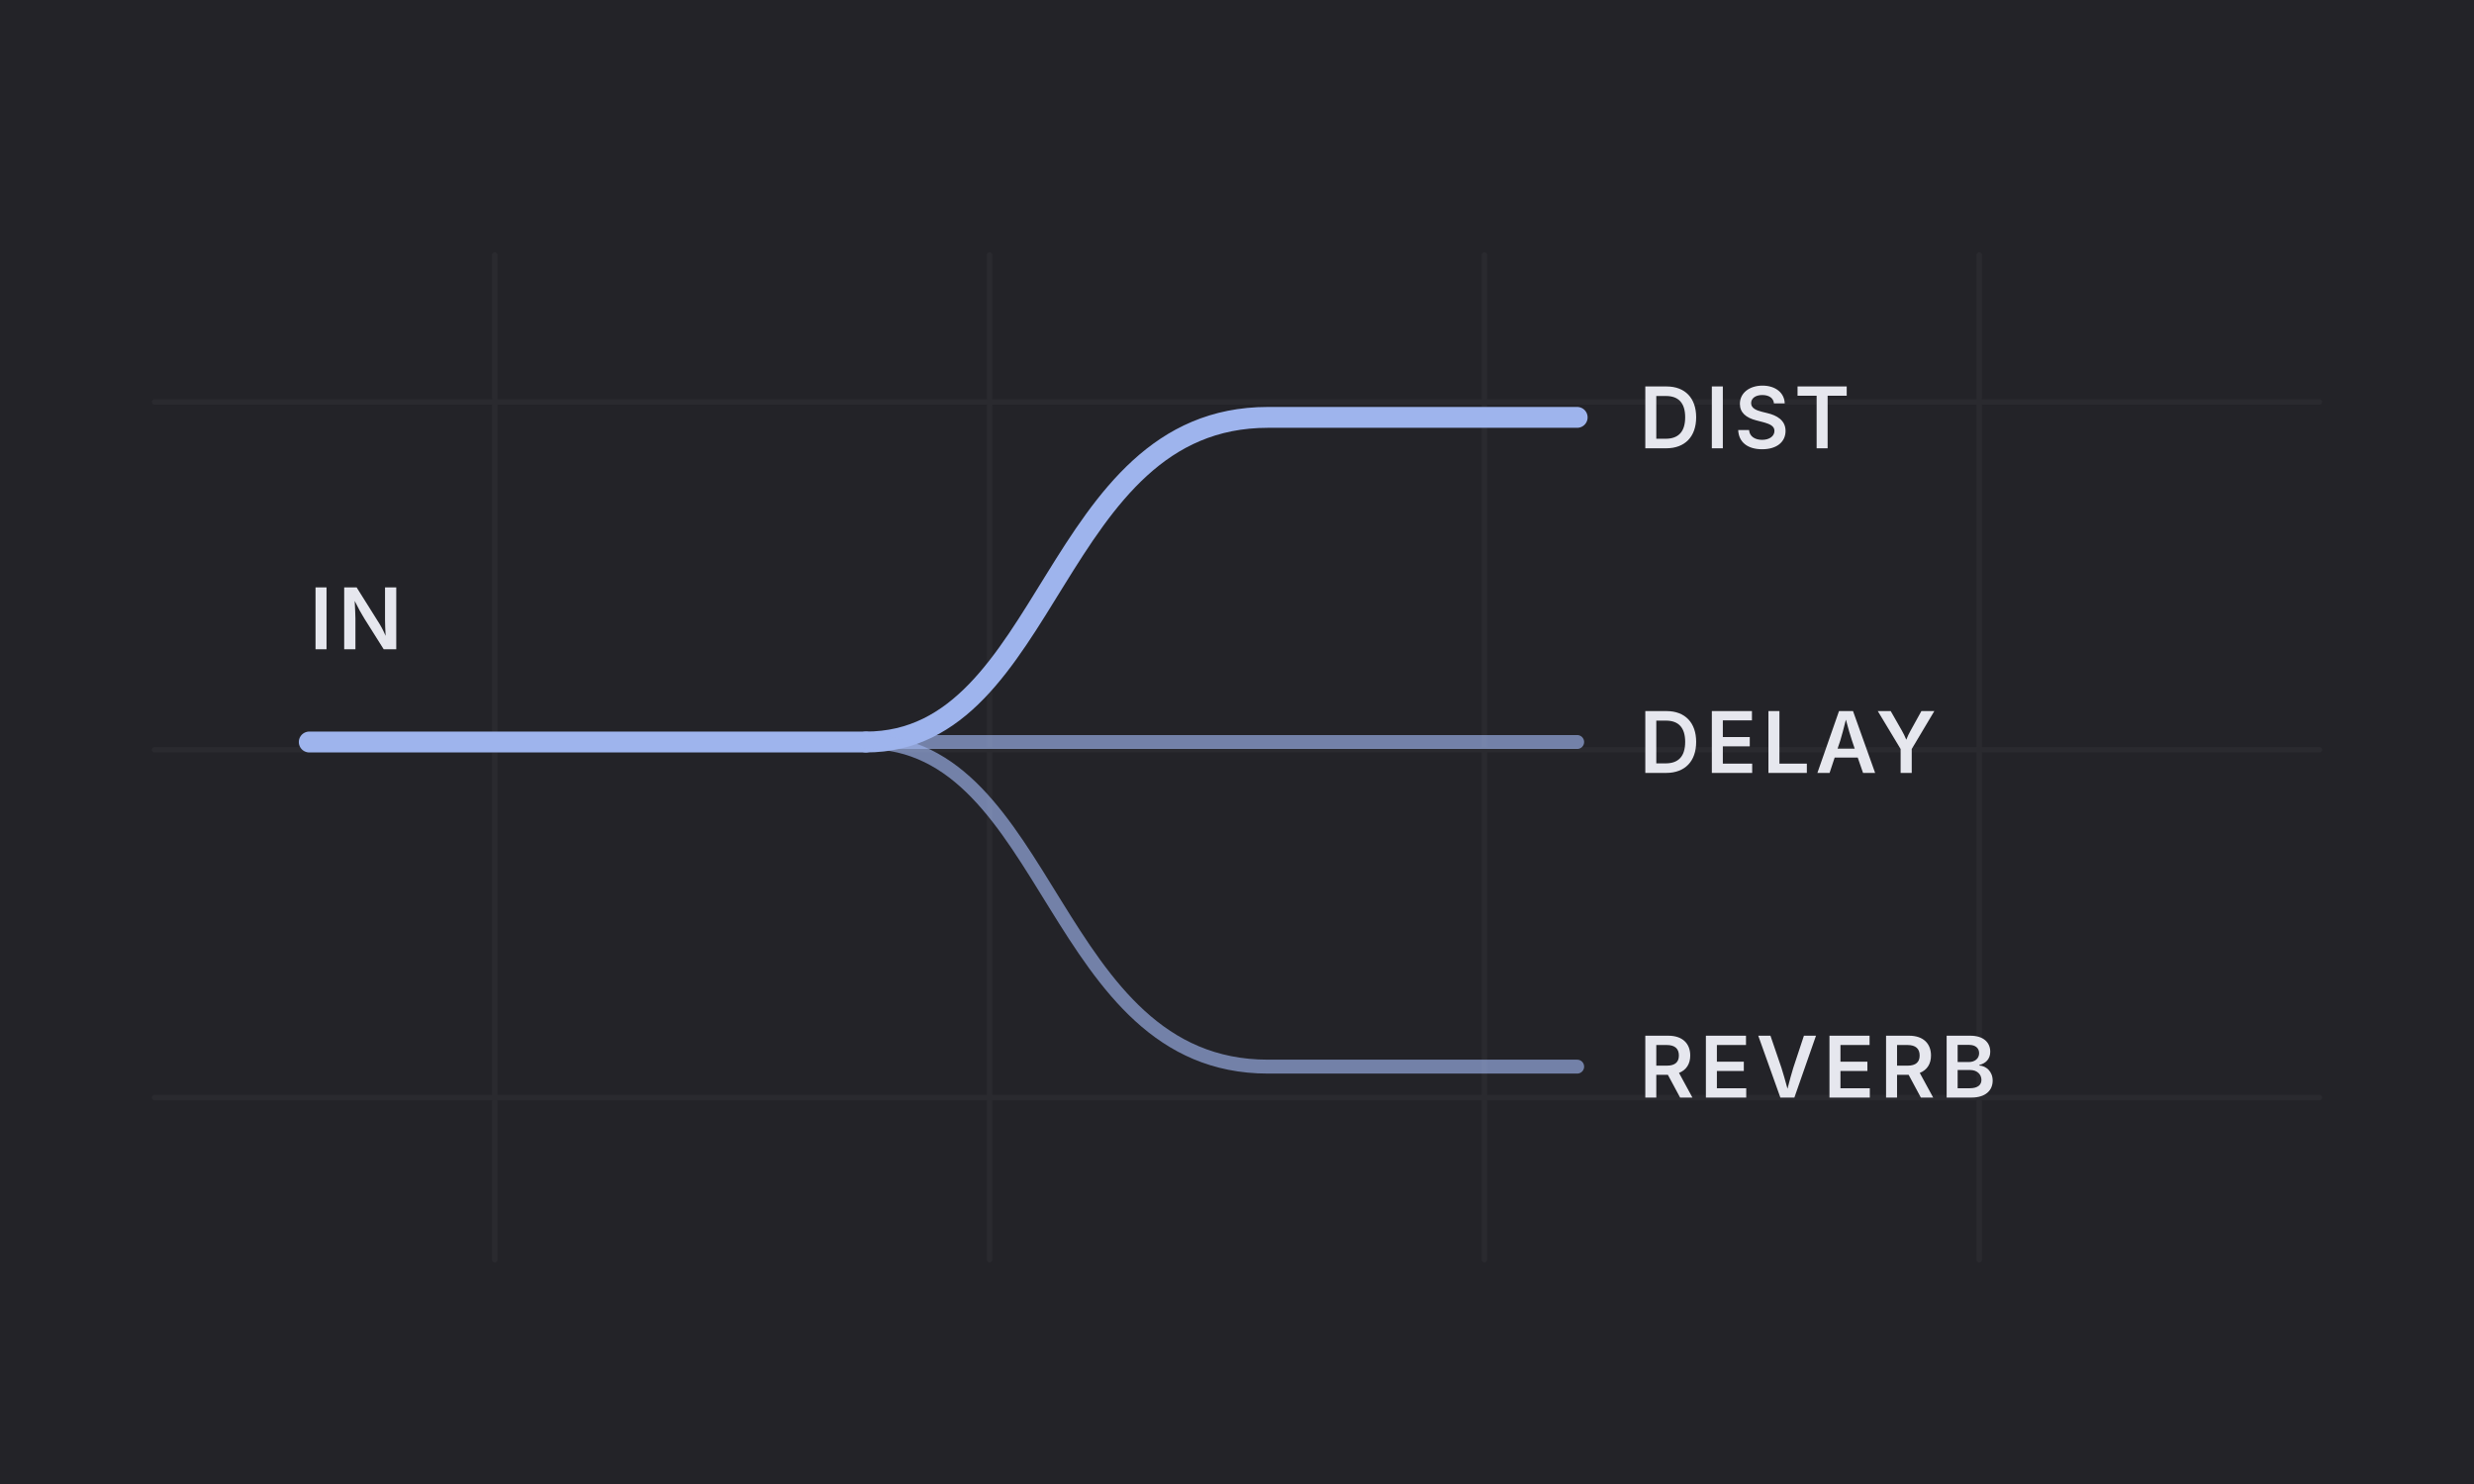
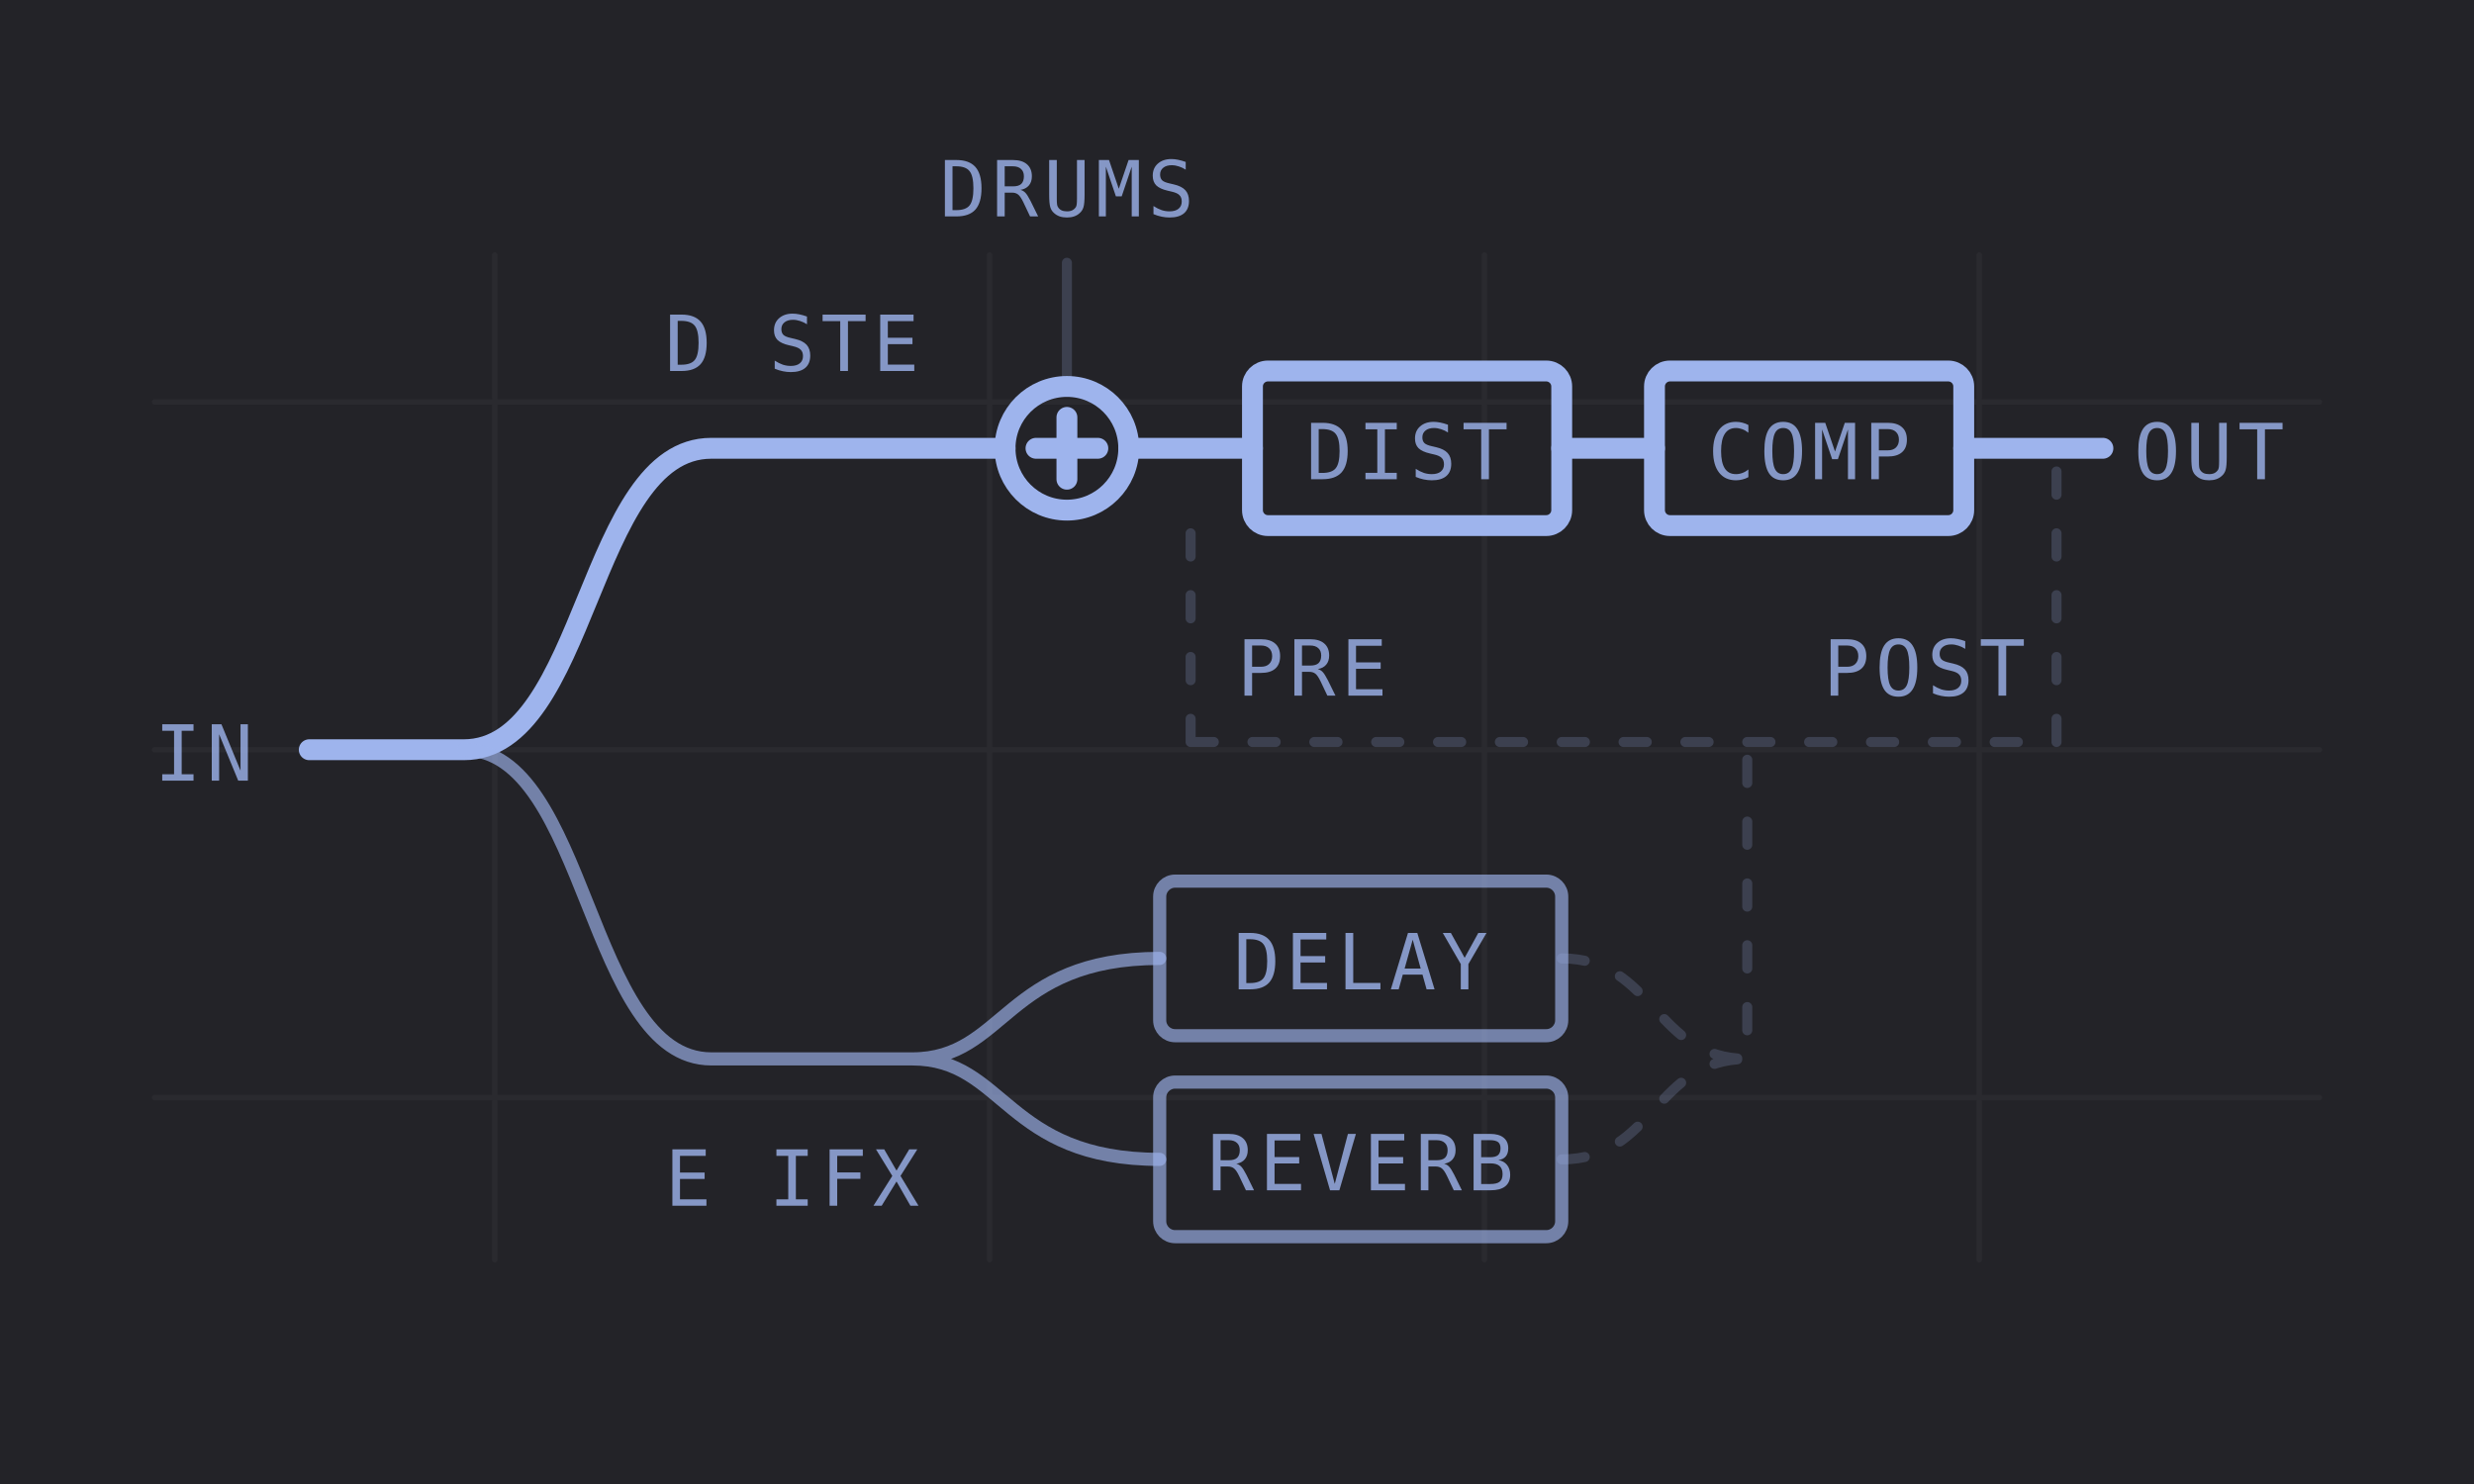
<svg xmlns="http://www.w3.org/2000/svg" width="320" height="192" viewBox="0 0 320 192" class="signal-art" fill="none" stroke-linecap="round" stroke-linejoin="round" role="img" aria-labelledby="title description">
-   <style>.signal-grid{stroke:#fff;opacity:.035;stroke-width:.7}.signal-main{stroke:#9eb4ed;stroke-width:2.7}.signal-secondary{stroke:#9eb4ed;opacity:.65;stroke-width:1.8}text{fill:#e6e7ee;font:600 11px Inter,Arial,sans-serif;letter-spacing:.06em}</style>
+   <style>.signal-grid{stroke:#fff;opacity:.035;stroke-width:.7}.signal-main{stroke:#9eb4ed;stroke-width:2.7}.signal-secondary{stroke:#9eb4ed;opacity:.65;stroke-width:1.7}.signal-ghost{stroke:#9eb4ed;opacity:.2;stroke-width:1.3}.signal-art text{fill:#9eb4ed;opacity:.8;font:10px monospace;letter-spacing:.7px;stroke:none}</style>
  <rect width="320" height="192" fill="#232328" />
  <g class="signal-grid">
    <path d="M20 52H300" />
    <path d="M20 97H300" />
    <path d="M20 142H300" />
    <path d="M64 33V163" />
    <path d="M128 33V163" />
    <path d="M192 33V163" />
    <path d="M256 33V163" />
  </g>
  <g>
-     <path class="signal-main" d="M40 96H112" />
-     <path class="signal-main" d="M112 96C136 96 136 54 164 54H204" />
-     <path class="signal-secondary" d="M112 96H204" />
-     <path class="signal-secondary" d="M112 96C136 96 136 138 164 138H204" />
-     <text x="40" y="84">IN</text>
-     <text x="212" y="58">DIST</text>
-     <text x="212" y="100">DELAY</text>
-     <text x="212" y="142">REVERB</text>
+     <path class="signal-ghost" d="M138 34V50" />
+     <text x="138" y="28" text-anchor="middle">DRUMS</text>
+     <path class="signal-main" d="M40 97H60C76 97 76 58 92 58H130" />
+     <circle class="signal-main" cx="138" cy="58" r="8" />
+     <path class="signal-main" d="M134 58H142M138 54V62" />
+     <path class="signal-main" d="M146 58H162M202 58H214M254 58H272" />
+     <rect class="signal-main" x="162" y="48" width="40" height="20" rx="2" />
+     <text x="182" y="62" text-anchor="middle">DIST</text>
+     <rect class="signal-main" x="214" y="48" width="40" height="20" rx="2" />
+     <text x="234" y="62" text-anchor="middle">COMP</text>
+     <text x="276" y="62">OUT</text>
+     <path class="signal-secondary" d="M60 97C76 97 76 137 92 137H118C130 137 130 124 150 124M118 137C130 137 130 150 150 150" />
+     <rect class="signal-secondary" x="150" y="114" width="52" height="20" rx="2" />
+     <text x="176" y="128" text-anchor="middle">DELAY</text>
+     <rect class="signal-secondary" x="150" y="140" width="52" height="20" rx="2" />
+     <text x="176" y="154" text-anchor="middle">REVERB</text>
+     <path class="signal-ghost" d="M202 124C214 124 214 137 226 137M202 150C214 150 214 137 226 137V96M154 96H266M154 96V66M266 96V58" stroke-dasharray="3 5" />
+     <text x="160" y="90">PRE</text>
+     <text x="262" y="90" text-anchor="end">POST</text>
+     <text x="20" y="101">IN</text>
+     <text x="86" y="48">D STE</text>
+     <text x="86" y="156">E IFX</text>
  </g>
</svg>
